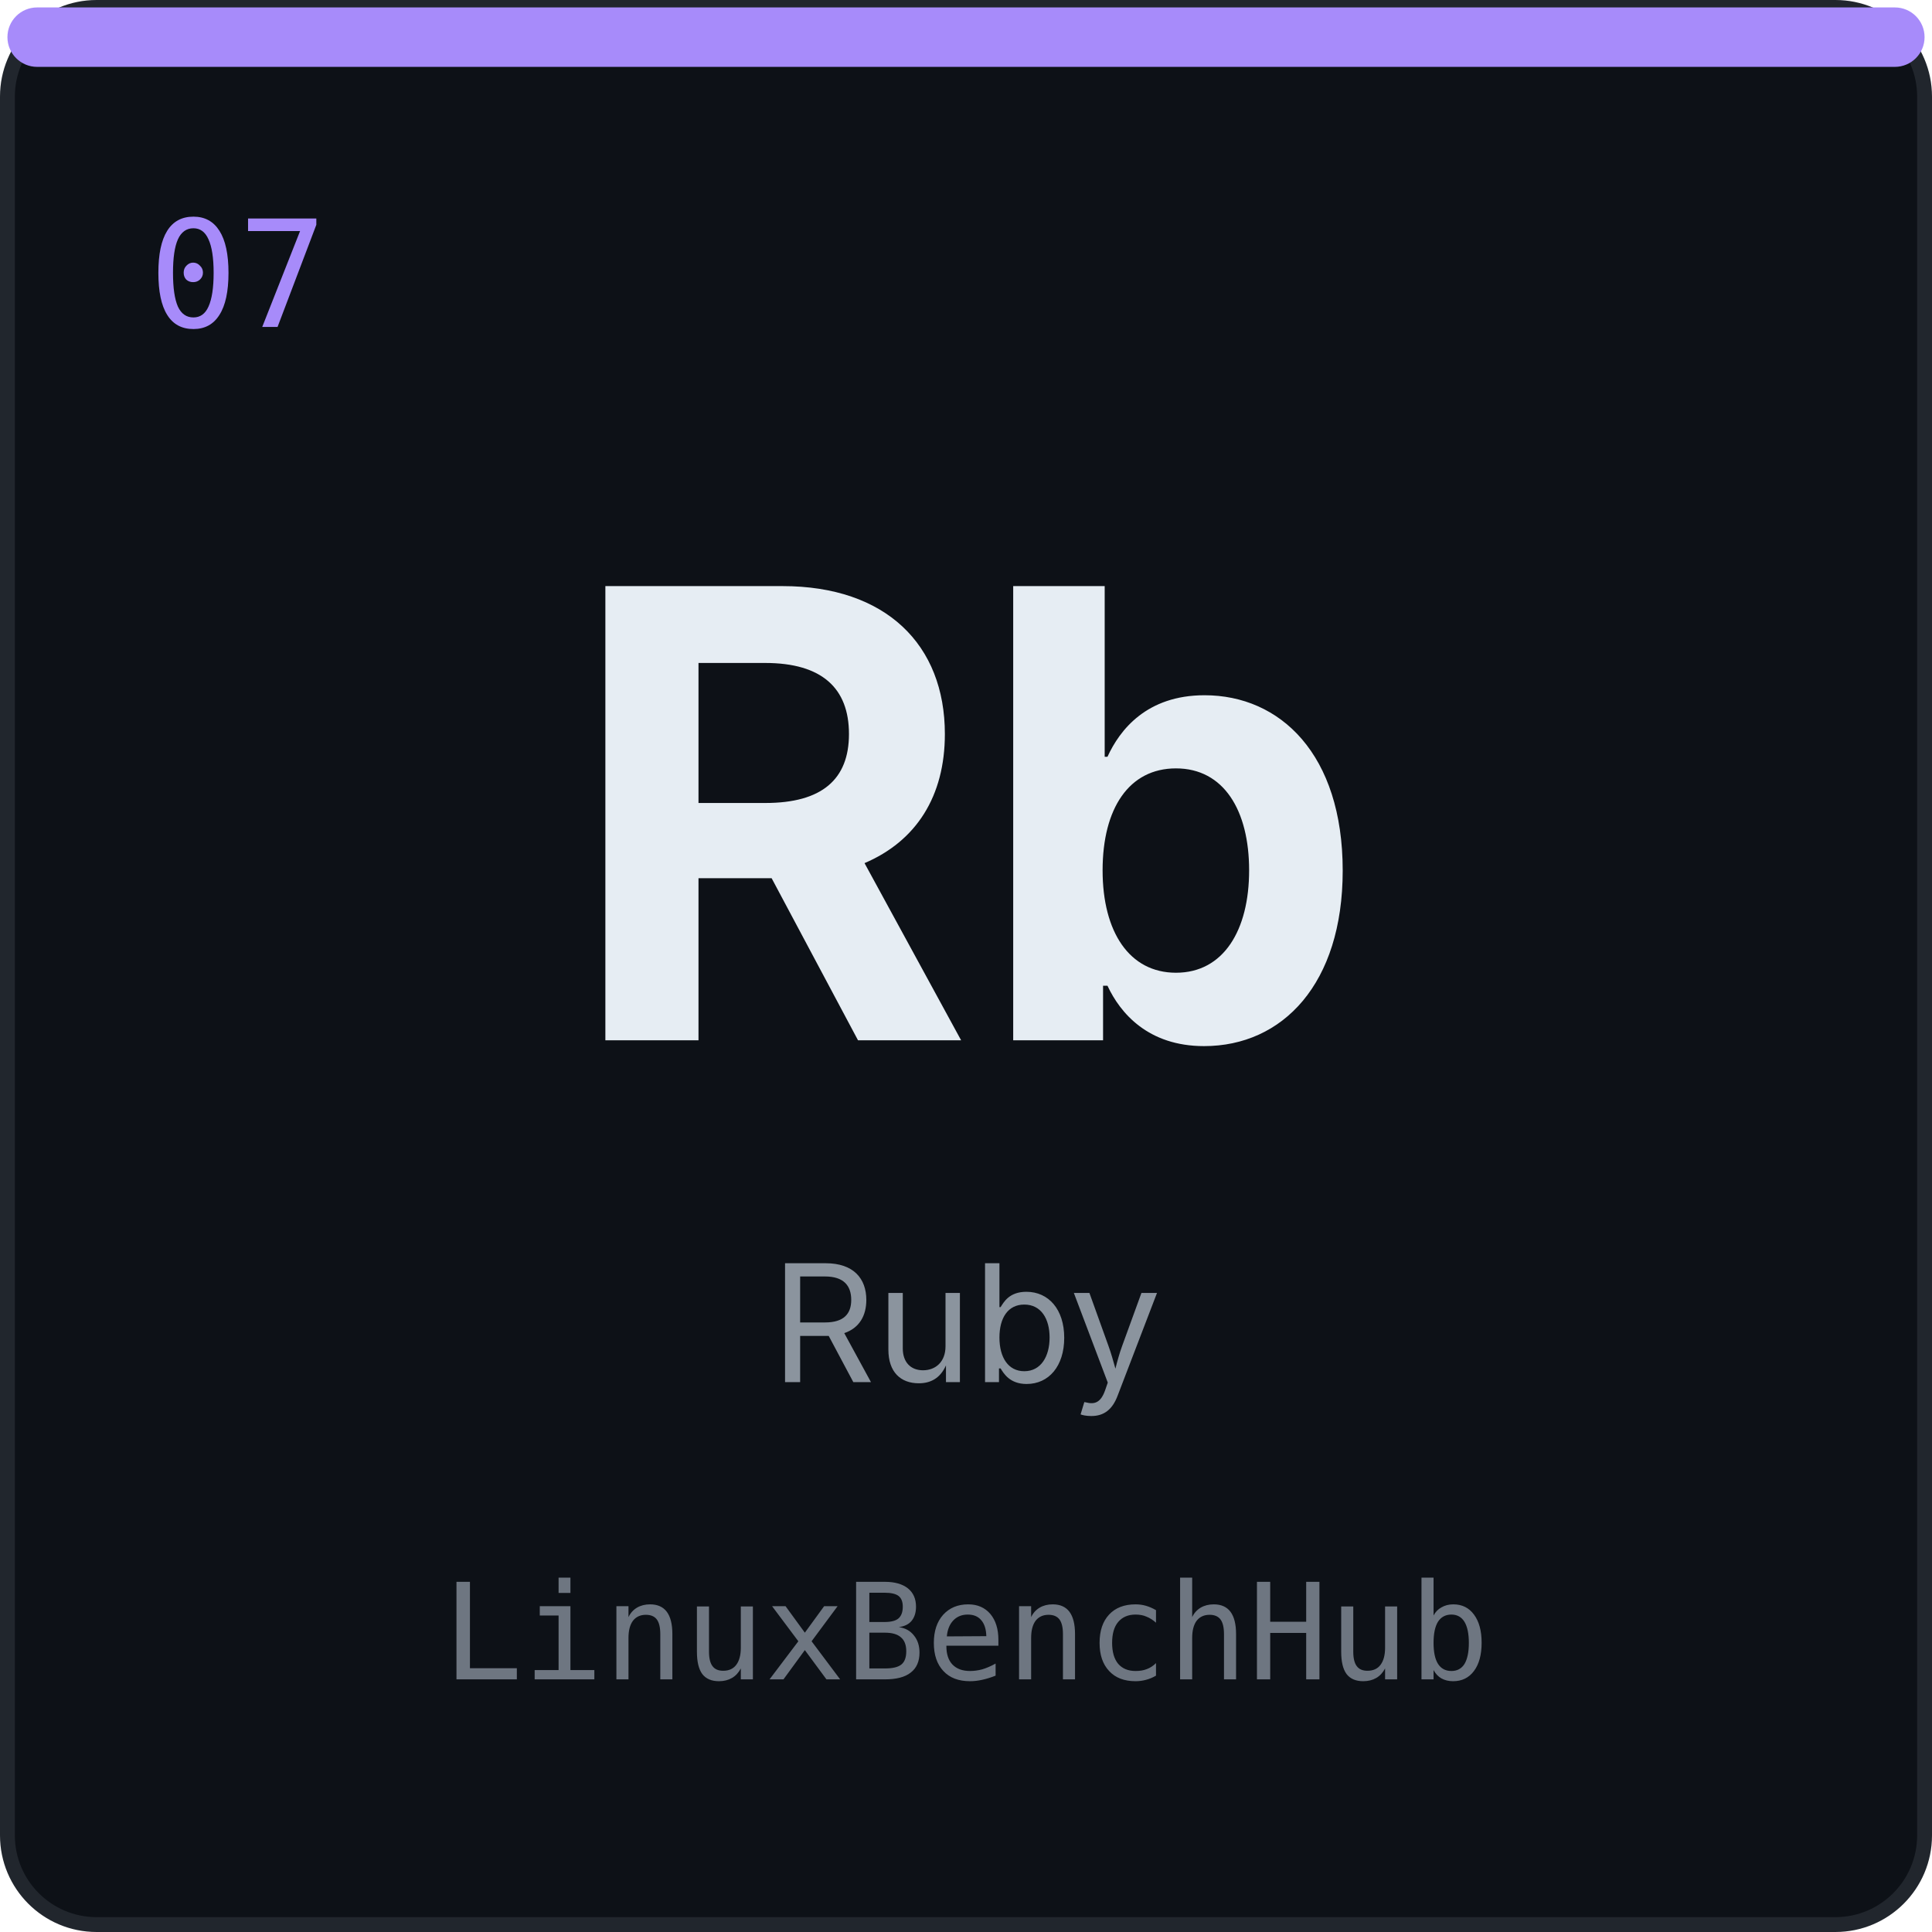
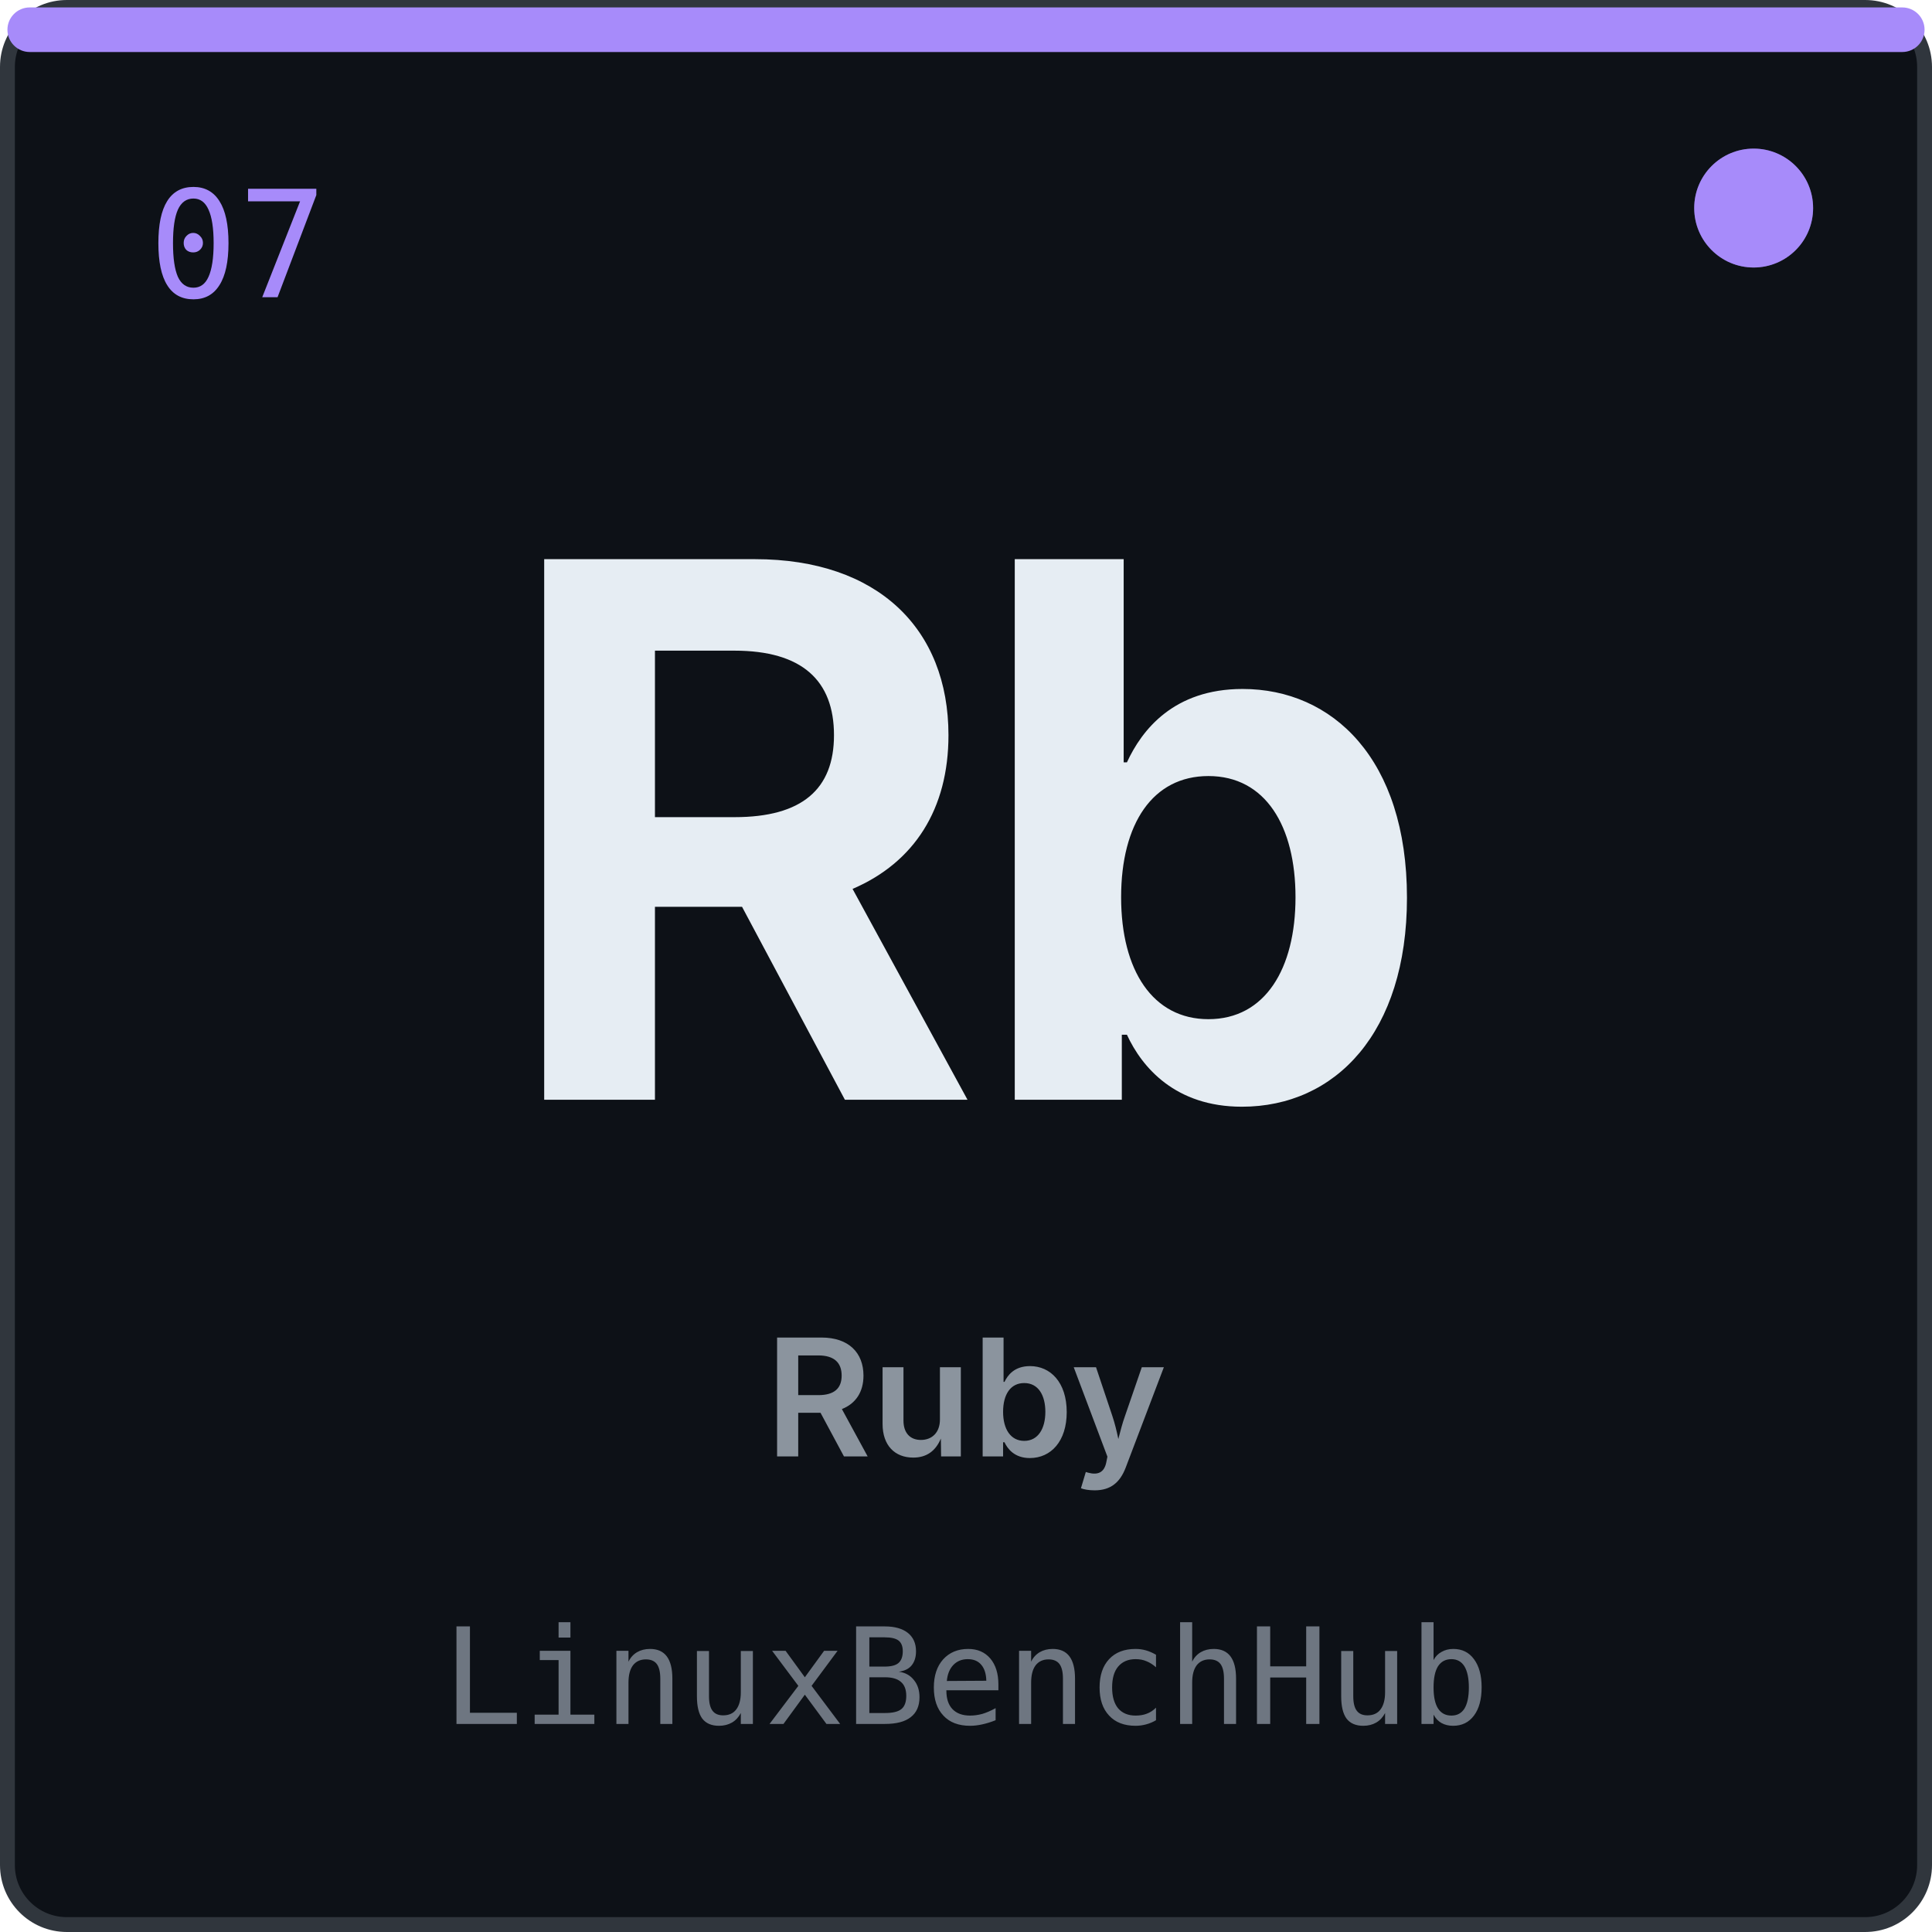
<svg xmlns="http://www.w3.org/2000/svg" width="130" height="130" viewBox="0 0 130 130" role="img" aria-label="07 Rb Ruby LinuxBenchHub">
  <g opacity="1">
    <set attributeName="opacity" to="0" begin="0s" />
    <animate attributeName="opacity" from="0" to="1" begin="0.48s" dur="0.55s" fill="freeze" />
-     <rect x="0.5" y="0.5" width="129" height="129" rx="6" fill="#0d1117" stroke="#21262d" stroke-width="1" />
-     <rect x="0.5" y="0.5" width="129" height="4" rx="2" fill="#a78bfa">
+     <rect x="0.5" y="0.5" width="129" height="129" rx="4" fill="#0d1117" stroke="#30363d" stroke-width="1" />
+     <rect x="0.5" y="0.5" width="129" height="3" rx="1.5" fill="#a78bfa">
      <animate attributeName="opacity" values="1;0.45;1" dur="4s" begin="-1.47s" repeatCount="indefinite" />
    </rect>
-     <text x="10" y="22" font-family="ui-monospace, SFMono-Regular, Menlo, monospace" font-size="10" fill="#a78bfa">07</text>
-     <text x="65" y="70" font-family="-apple-system, BlinkMacSystemFont, Inter, system-ui, sans-serif" font-size="42" font-weight="700" fill="#e6edf3" text-anchor="middle">Rb</text>
-     <text x="65" y="93" font-family="-apple-system, BlinkMacSystemFont, Inter, system-ui, sans-serif" font-size="11" fill="#8b949e" text-anchor="middle">Ruby</text>
-     <text x="65" y="113" font-family="ui-monospace, SFMono-Regular, Menlo, monospace" font-size="9" fill="#6e7681" text-anchor="middle">LinuxBenchHub</text>
+     <text x="10" y="20" font-family="ui-monospace, SFMono-Regular, Menlo, monospace" font-size="10" font-weight="500" fill="#a78bfa">07</text>
+     <g transform="translate(118, 14)">
+       <circle r="4" fill="#a78bfa">
+         <animate attributeName="opacity" values="1;0.3;1" dur="1.6s" repeatCount="indefinite" />
+       </circle>
+       <circle r="4" fill="#a78bfa" opacity="0.4">
+         <animate attributeName="r" values="4;9;4" dur="1.6s" repeatCount="indefinite" />
+         <animate attributeName="opacity" values="0.5;0;0.5" dur="1.6s" repeatCount="indefinite" />
+       </circle>
+     </g>
+     <text x="65" y="74" font-family="-apple-system, BlinkMacSystemFont, Inter, system-ui, sans-serif" font-size="50" font-weight="700" fill="#e6edf3" text-anchor="middle" letter-spacing="-1">Rb</text>
+     <text x="65" y="98" font-family="-apple-system, BlinkMacSystemFont, Inter, system-ui, sans-serif" font-size="11" font-weight="600" fill="#8b949e" text-anchor="middle">Ruby</text>
+     <text x="65" y="116" font-family="ui-monospace, SFMono-Regular, Menlo, monospace" font-size="9" fill="#6e7681" text-anchor="middle">LinuxBenchHub</text>
  </g>
</svg>
